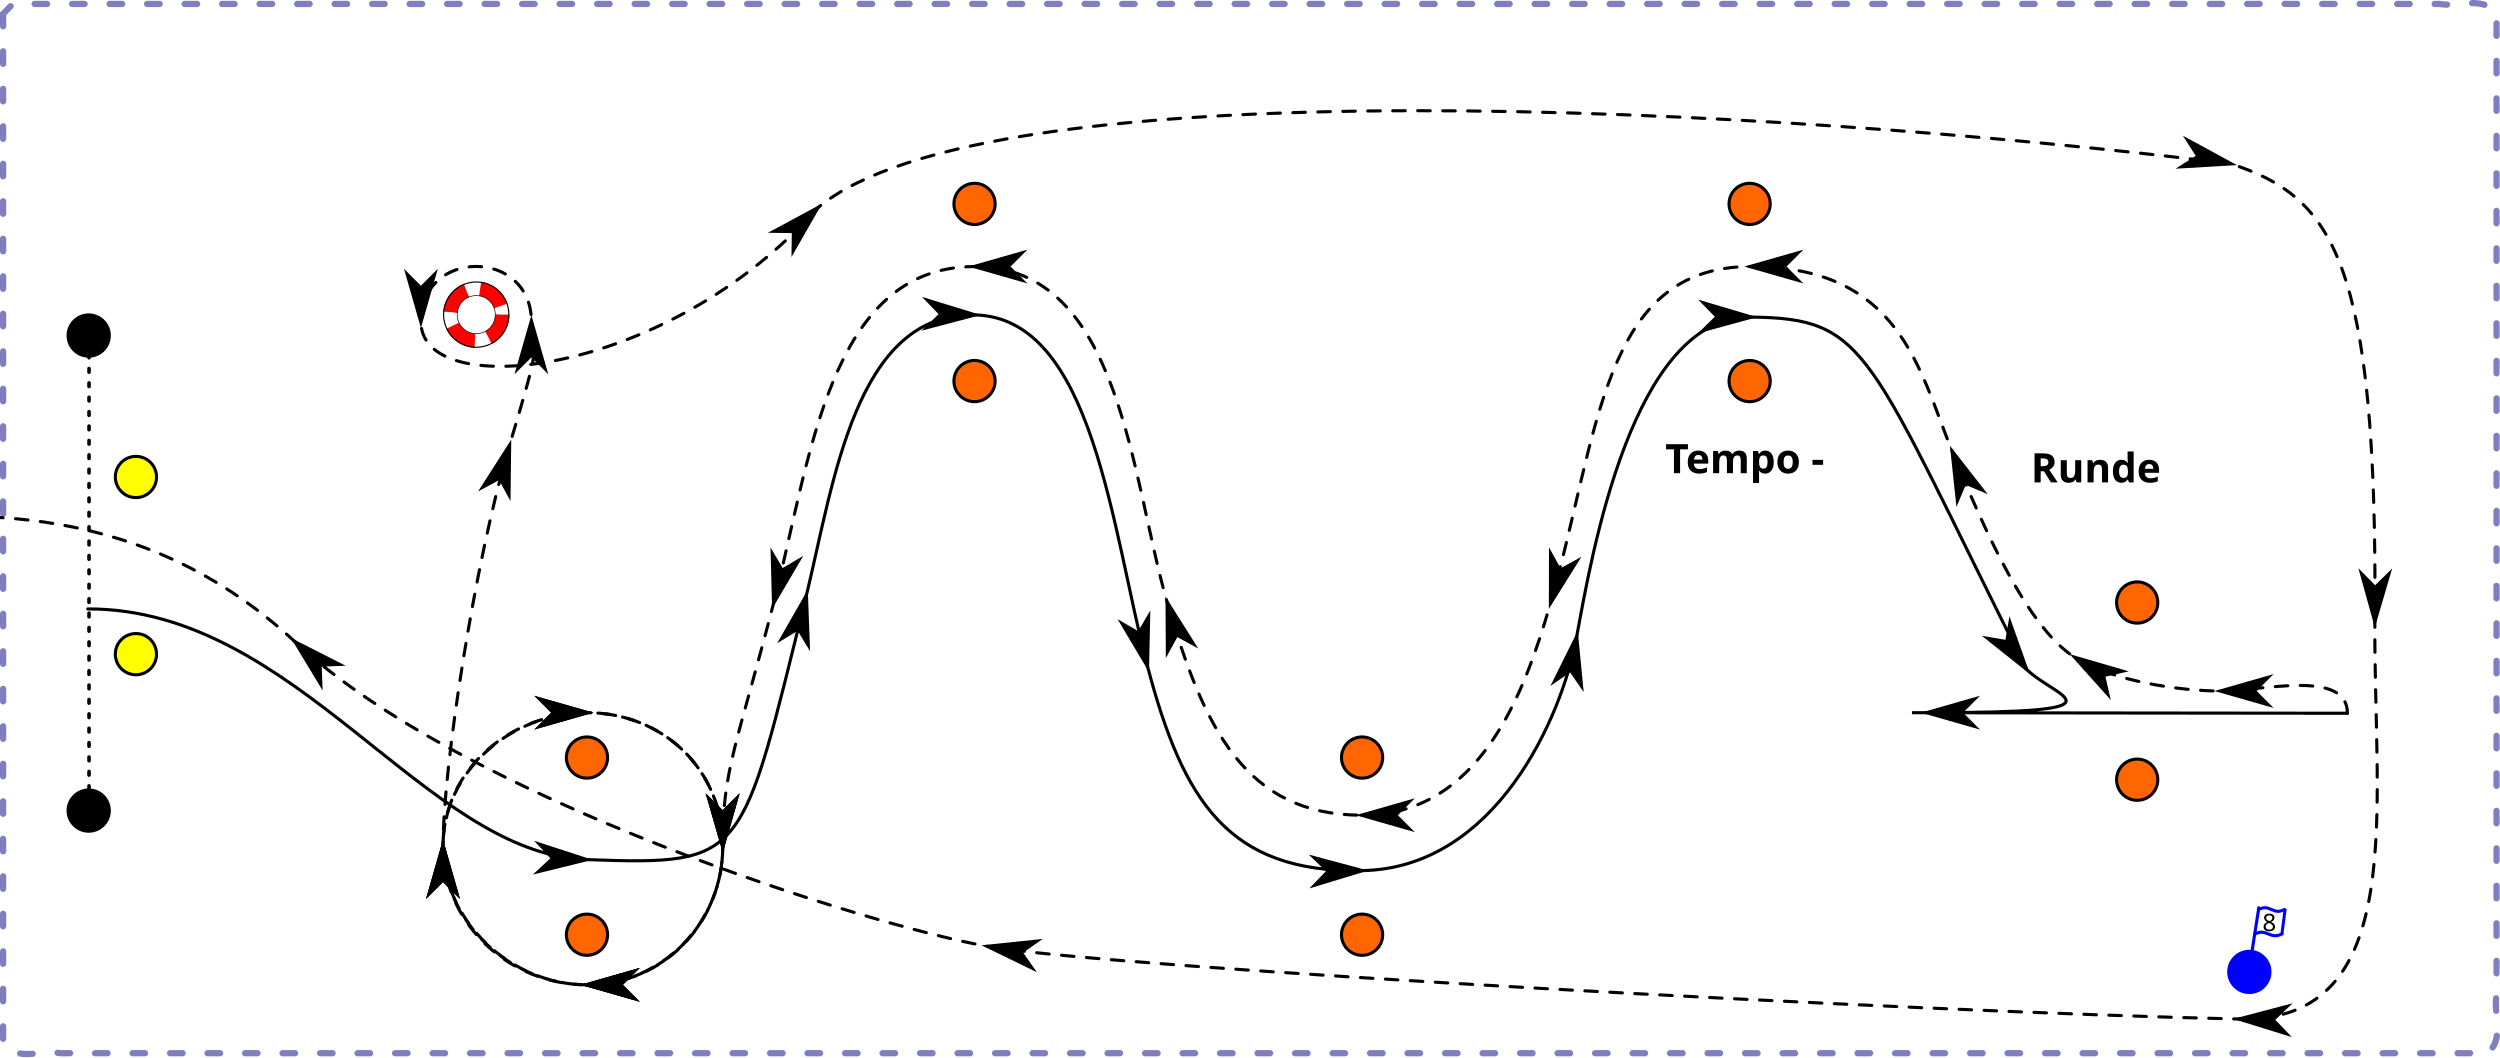
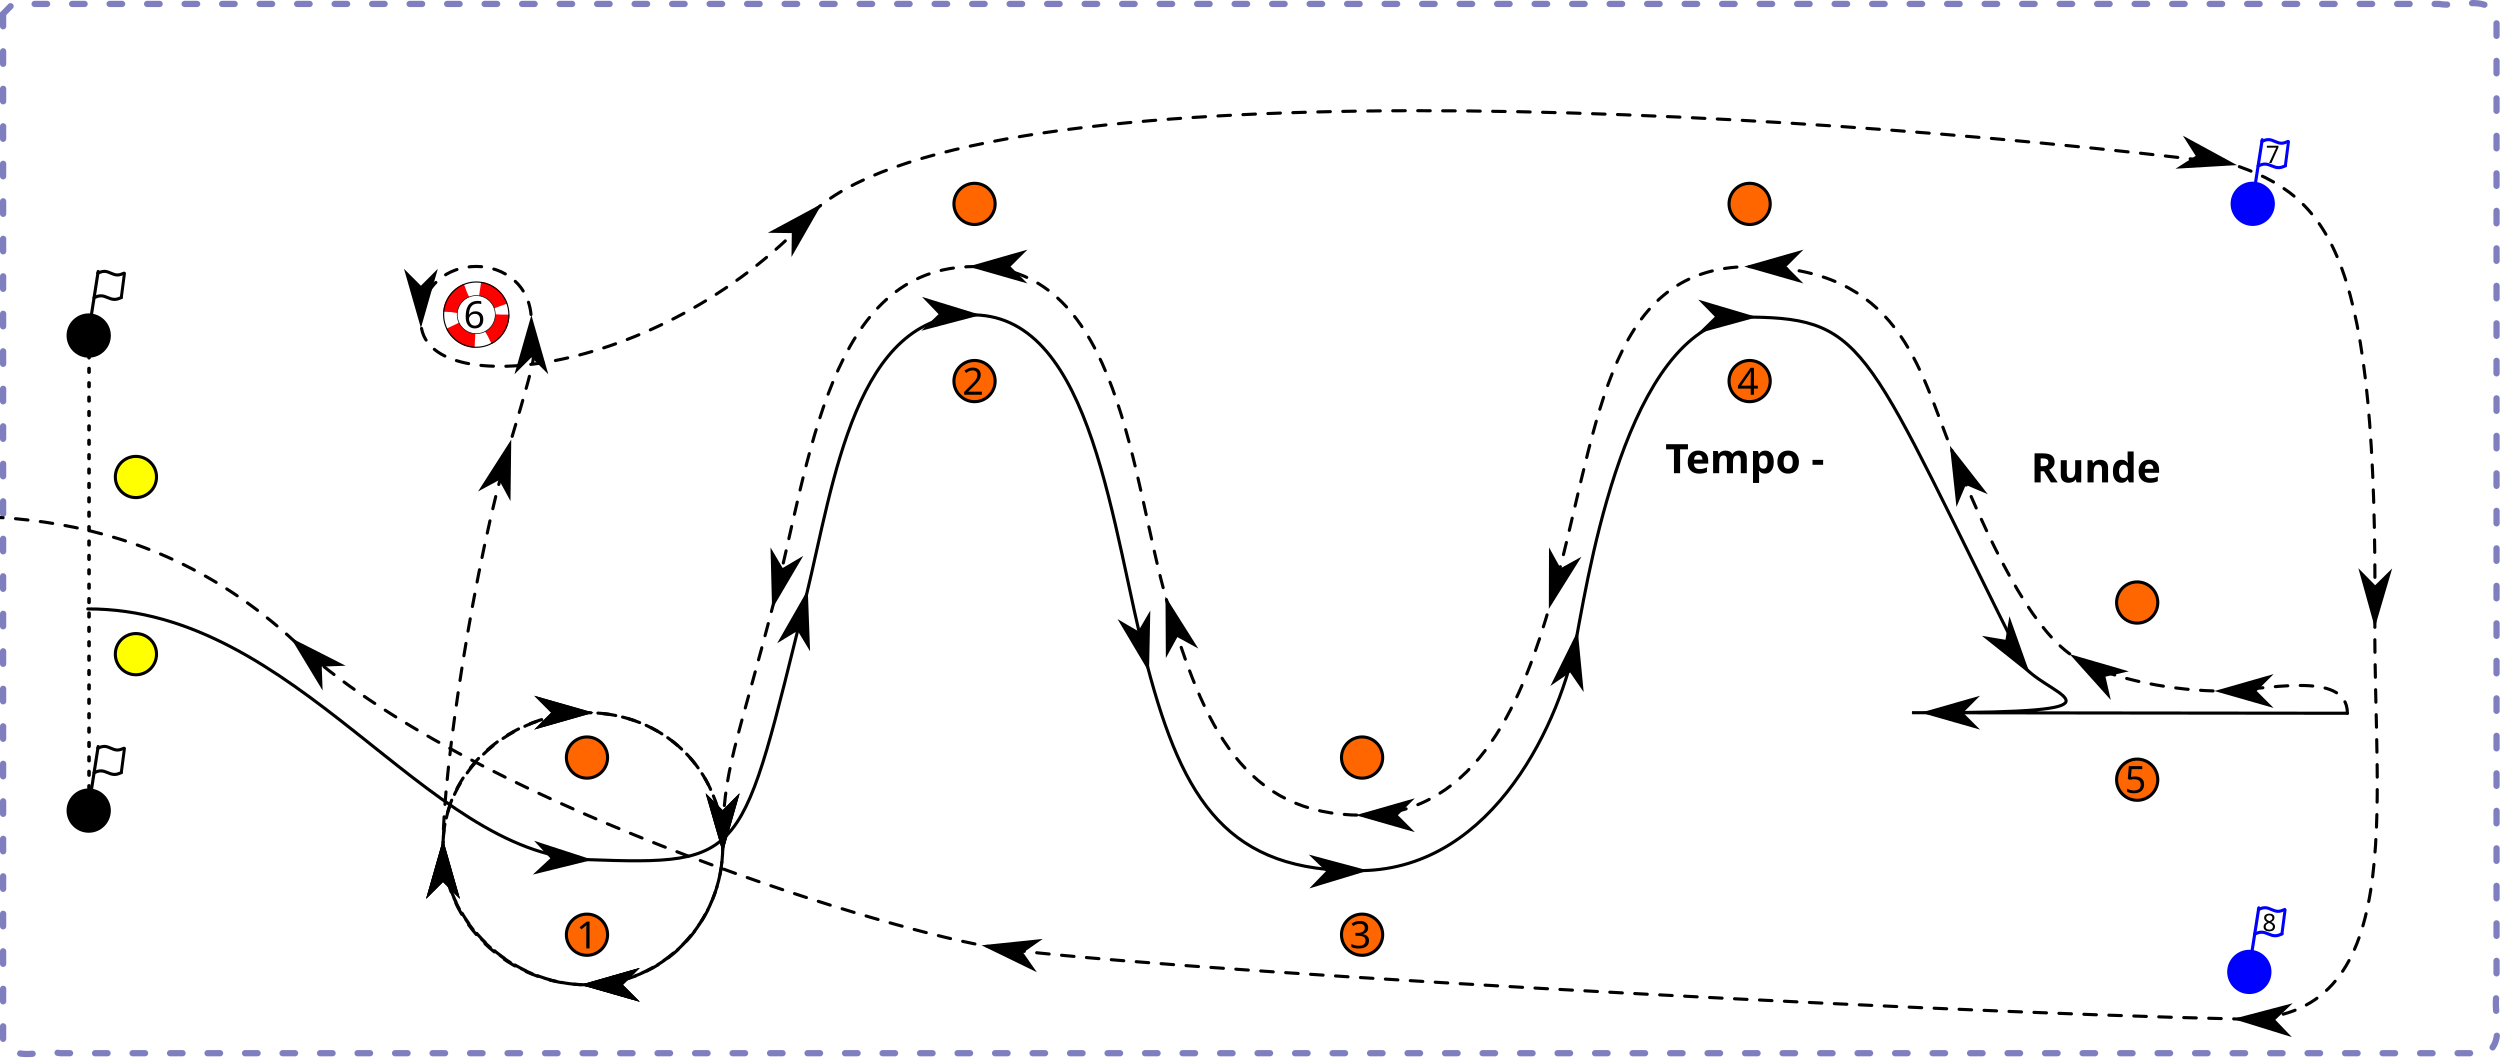
<svg xmlns="http://www.w3.org/2000/svg" version="1.0" id="svg3641" height="360.829" width="853.326" style="enable-background:new" xml:space="preserve">
  <defs id="arrows">
    <marker id="RazorWire" refX="0" refY="0" orient="auto" style="overflow:visible">
      <path id="path5527" style="fill:#34ff00;fill-opacity:1;fill-rule:evenodd;stroke:#34ff00;stroke-width:0.085pt;stroke-opacity:1" d="M 0.019,-0.632 V 0.595 L -6.621,2.568 H 9.113 L 2.979,0.595 V -0.632 L 9.166,-2.472 H -6.594 Z" />
    </marker>
    <marker orient="auto" refY="0" refX="0" id="Scissors" style="overflow:visible">
      <path id="schere" d="M 9.696,-3.847 C 8.661,-5.095 6.794,-5.052 5.4,-4.515 l -8.76,3.283 c -2.548,-1.394 -5.065,-0.995 -5.065,-1.673 0,-0.53 0.487,-0.414 0.414,-1.795 -0.07,-1.326 -1.454,-2.307 -2.763,-2.22 -1.309,-0.008 -2.666,0.995 -2.678,2.379 -0.098,1.393 1.074,2.688 2.461,2.779 1.624,0.242 4.499,-0.742 5.848,1.676 C -6.148,1.766 -7.931,1.771 -9.543,1.679 -10.882,1.602 -12.489,1.985 -13.128,3.301 c -0.617,1.261 -0.012,3.056 1.405,3.442 1.43,0.525 3.393,-0.138 3.733,-1.782 0.262,-1.267 -0.635,-1.862 -0.291,-2.322 0.26,-0.347 1.91,-0.146 4.85,-1.466 L 6.055,4.515 C 7.253,4.85 8.718,4.839 9.78,3.66 L -0.055,-0.057 Z M -9.832,-5.874 c 1.381,0.771 1.268,2.862 -0.167,3.268 -1.298,0.452 -2.956,-0.81 -2.542,-2.216 0.242,-1.154 1.764,-1.579 2.709,-1.052 z m 0.06,8.552 c 1.441,0.532 1.196,2.97 -0.269,3.298 -0.972,0.337 -2.361,-0.148 -2.459,-1.293 -0.189,-1.392 1.446,-2.65 2.728,-2.005 z" style="fill:#34ff00;fill-opacity:1;stroke:#34ff00;stroke-width:1.067;stroke-opacity:1" />
    </marker>
    <marker orient="auto" refY="0" refX="0" id="Legs" style="overflow:visible">
      <g id="g5494" transform="scale(-0.7)" style="fill:#34ff00;fill-opacity:1;stroke:#34ff00;stroke-opacity:1">
        <g id="g5496" transform="matrix(0,-1,-1,0,22.0892,22.73484)" style="fill:#34ff00;fill-opacity:1;stroke:#34ff00;stroke-opacity:1">
          <path id="path5498" d="m 22.636,22.054 c -7.371,5.036 -2.618,7.047 -6.23,14.339" style="fill:#34ff00;fill-opacity:1;fill-rule:evenodd;stroke:#34ff00;stroke-width:1.067pt;stroke-opacity:1" />
          <path id="path5500" d="m 22.825,21.918 c -1.451,8.904 3.772,9.355 4.805,14.747" style="fill:#34ff00;fill-opacity:1;fill-rule:evenodd;stroke:#34ff00;stroke-width:1.067pt;stroke-opacity:1" />
        </g>
        <path id="path5502" d="m -15.029,-7.181 -0.984,4.313 4.227,-1.305 z" style="fill:#34ff00;fill-opacity:1;fill-rule:evenodd;stroke:#34ff00;stroke-width:1.067pt;stroke-opacity:1" />
        <path id="path5504" d="m -16.23,4.861 1.999,3.946 2.418,-3.704 z" style="fill:#34ff00;fill-opacity:1;fill-rule:evenodd;stroke:#34ff00;stroke-width:1.067pt;stroke-opacity:1" />
      </g>
    </marker>
    <linearGradient id="linearGradient5477">
      <stop style="stop-color:#57e307;stop-opacity:1;" offset="0" id="stop5479" />
    </linearGradient>
    <marker style="overflow:visible" id="Arrow1Lend" refX="0" refY="0" orient="auto">
      <path style="fill-rule:evenodd;stroke:#000000;stroke-width:0.853pt;marker-start:none" d="M -10.667,0 -14.933,4.267 0,0 -14.933,-4.267 Z" id="path3104" />
    </marker>
    <marker style="overflow:visible" id="Arrow1Lstart" refX="0" refY="0" orient="auto">
      <path style="fill-rule:evenodd;stroke:#000000;stroke-width:0.853pt;marker-start:none" d="M 10.667,0 14.933,-4.267 0,0 14.933,4.267 Z" id="path3282" />
    </marker>
    <marker style="overflow:visible" id="Arrow1Lstart-7" refX="0" refY="0" orient="auto">
      <path style="fill-rule:evenodd;stroke:#000000;stroke-width:0.853pt;marker-start:none" d="M 10.667,0 14.933,-4.267 0,0 14.933,4.267 Z" id="path3282-4" />
    </marker>
    <marker style="overflow:visible" id="Arrow1Lend-6" refX="0" refY="0" orient="auto">
      <path style="fill-rule:evenodd;stroke:#000000;stroke-width:0.853pt;marker-start:none" d="M -10.667,0 -14.933,4.267 0,0 -14.933,-4.267 Z" id="path3104-0" />
    </marker>
  </defs>
  <g transform="translate(-215.4445,-435.3955)" style="display:inline" id="Parcours">
    <defs id="defs2076" />
    <g id="g1" />
    <g id="layer6" style="display:inline">
      <g transform="translate(18.94796,85.04597)" id="Zeitnahme" style="display:inline">
        <g id="g13156" transform="translate(-177.6378,-94.48819)">
          <path style="fill:#000000;fill-opacity:1;stroke:#000000;stroke-width:1.762" d="m 411.087,559.37 c 0,-3.685 -2.986,-6.678 -6.678,-6.678 -3.683,0 -6.678,2.987 -6.678,6.678 0,3.685 2.987,6.678 6.678,6.678 3.685,0 6.678,-2.987 6.678,-6.678 z" id="path13158" />
        </g>
        <g id="g13172" transform="translate(-177.6378,67.66194)">
          <path style="fill:#000000;fill-opacity:1;stroke:#000000;stroke-width:1.762" d="m 411.087,559.37 c 0,-3.685 -2.986,-6.678 -6.678,-6.678 -3.683,0 -6.678,2.987 -6.678,6.678 0,3.685 2.987,6.678 6.678,6.678 3.685,0 6.678,-2.987 6.678,-6.678 z" id="path13174" />
        </g>
        <path style="fill:none;stroke:#000000;stroke-width:1.228;stroke-linecap:round;stroke-linejoin:miter;stroke-miterlimit:4;stroke-dasharray:1.228, 3.684;stroke-dashoffset:0;stroke-opacity:1" d="m 226.886,466.315 c 0,23.379 0,46.759 0,70.138 0,19.991 0,67.885 0,87.271" id="path14169" />
      </g>
      <g transform="translate(113.4362,157.2769)" id="Tor1" style="display:inline;fill:#ff6600">
        <path style="fill:#ff6600;stroke:#000000;stroke-width:1.056" d="m 309.393,536.693 c 0,-3.883 -3.149,-7.032 -7.031,-7.032 -3.881,0 -7.031,3.148 -7.031,7.032 0,3.883 3.15,7.031 7.031,7.031 3.882,0 7.031,-3.147 7.031,-7.031 z" id="Tor1_innen" />
        <path style="fill:#ff6600;stroke:#000000;stroke-width:1.056" d="m 309.393,597.166 c 0,-3.883 -3.149,-7.032 -7.031,-7.032 -3.881,0 -7.031,3.148 -7.031,7.032 0,3.883 3.15,7.031 7.031,7.031 3.882,0 7.031,-3.147 7.031,-7.031 z" id="Tor1_aussen" />
      </g>
      <g transform="translate(226.8221,-31.69941)" id="Tor2" style="display:inline;fill:#ff6600">
        <path style="fill:#ff6600;stroke:#000000;stroke-width:1.056" d="m 328.291,536.693 c 0,-3.883 -3.149,-7.032 -7.031,-7.032 -3.881,0 -7.031,3.148 -7.031,7.032 0,3.883 3.15,7.031 7.031,7.031 3.882,0 7.031,-3.147 7.031,-7.031 z" id="Tor2_aussen" />
        <path style="fill:#ff6600;stroke:#000000;stroke-width:1.056" d="m 328.291,597.166 c 0,-3.883 -3.149,-7.032 -7.031,-7.032 -3.881,0 -7.031,3.148 -7.031,7.032 0,3.883 3.15,7.031 7.031,7.031 3.882,0 7.031,-3.147 7.031,-7.031 z" id="Tor2_innen" />
      </g>
      <g transform="translate(340.2078,157.2769)" id="Tor3" style="display:inline;fill:#ff6600">
        <path style="fill:#ff6600;stroke:#000000;stroke-width:1.056" d="m 347.189,536.693 c 0,-3.883 -3.149,-7.032 -7.031,-7.032 -3.881,0 -7.031,3.148 -7.031,7.032 0,3.883 3.15,7.031 7.031,7.031 3.882,0 7.031,-3.147 7.031,-7.031 z" id="Tor3_innen" />
        <path style="fill:#ff6600;stroke:#000000;stroke-width:1.056" d="m 347.189,597.166 c 0,-3.883 -3.149,-7.032 -7.031,-7.032 -3.881,0 -7.031,3.148 -7.031,7.032 0,3.883 3.15,7.031 7.031,7.031 3.882,0 7.031,-3.147 7.031,-7.031 z" id="Tor3_aussen" />
      </g>
      <g transform="translate(453.5935,-31.69941)" id="Tor4" style="display:inline;fill:#ff6600">
        <path style="fill:#ff6600;stroke:#000000;stroke-width:1.056" d="m 366.086,536.693 c 0,-3.883 -3.149,-7.032 -7.031,-7.032 -3.881,0 -7.031,3.148 -7.031,7.032 0,3.883 3.15,7.031 7.031,7.031 3.882,0 7.031,-3.147 7.031,-7.031 z" id="Tor4_aussen" />
        <path style="fill:#ff6600;stroke:#000000;stroke-width:1.056" d="m 366.086,597.166 c 0,-3.883 -3.149,-7.032 -7.031,-7.032 -3.881,0 -7.031,3.148 -7.031,7.032 0,3.883 3.15,7.031 7.031,7.031 3.882,0 7.031,-3.147 7.031,-7.031 z" id="Tor4_innen" />
      </g>
      <g transform="translate(566.9793,104.3635)" id="Tor5" style="display:inline;fill:#ff6600">
        <path style="fill:#ff6600;stroke:#000000;stroke-width:1.056" d="m 384.984,536.693 c 0,-3.883 -3.149,-7.032 -7.031,-7.032 -3.881,0 -7.031,3.148 -7.031,7.032 0,3.883 3.15,7.031 7.031,7.031 3.882,0 7.031,-3.147 7.031,-7.031 z" id="Tor5_oben" />
        <path style="fill:#ff6600;stroke:#000000;stroke-width:1.056" d="m 384.984,597.166 c 0,-3.883 -3.149,-7.032 -7.031,-7.032 -3.881,0 -7.031,3.148 -7.031,7.032 0,3.883 3.15,7.031 7.031,7.031 3.882,0 7.031,-3.147 7.031,-7.031 z" id="Tor5_unten" />
      </g>
      <g transform="translate(18.94796,138.3793)" id="Schikane" style="display:inline">
        <g style="fill:none" id="Ring">
          <ellipse id="path8826" style="fill:none;stroke:#ff0000;stroke-width:4.821;stroke-linecap:butt;stroke-linejoin:round;stroke-miterlimit:4;stroke-dasharray:9.643, 4.821;stroke-dashoffset:0;stroke-opacity:1" cx="359.055" cy="404.409" rx="8.928" ry="8.928" />
          <ellipse style="display:inline;fill:none;stroke:#000000;stroke-width:0.229;stroke-linecap:round;stroke-linejoin:round;stroke-miterlimit:4;stroke-dasharray:none;stroke-dashoffset:0;stroke-opacity:1" id="path3620" cx="359.055" cy="404.409" rx="6.5" ry="6.5" />
          <ellipse style="display:inline;fill:none;stroke:#000000;stroke-width:0.393;stroke-linecap:round;stroke-linejoin:round;stroke-miterlimit:4;stroke-dasharray:none;stroke-dashoffset:0;stroke-opacity:1" id="path2733" cx="359.055" cy="404.409" rx="11.142" ry="11.142" />
        </g>
      </g>
      <g transform="translate(-40.52031,61.51377)" id="Start+Ziel" style="display:inline">
        <path style="fill:#ffff00;stroke:#000000;stroke-width:1.056" d="m 309.393,536.693 c 0,-3.883 -3.149,-7.032 -7.031,-7.032 -3.881,0 -7.031,3.148 -7.031,7.032 0,3.883 3.15,7.031 7.031,7.031 3.882,0 7.031,-3.147 7.031,-7.031 z" id="Tor1_innen-7" />
        <path style="fill:#ffff00;stroke:#000000;stroke-width:1.056" d="m 309.393,597.166 c 0,-3.883 -3.149,-7.032 -7.031,-7.032 -3.881,0 -7.031,3.148 -7.031,7.032 0,3.883 3.15,7.031 7.031,7.031 3.882,0 7.031,-3.147 7.031,-7.031 z" id="Tor1_aussen-3" />
      </g>
    </g>
  </g>
+   <g transform="translate(-215.4445,-435.3955)" style="display:inline" id="ParcoursLabel">
+     <defs id="defs2832" />
+     <g id="g3113" style="display:inline">
+       <text xml:space="preserve" style="font-style:normal;font-weight:normal;font-size:12.8px;line-height:0%;font-family:'Arial Black';display:inline;fill:#000000;fill-opacity:1;stroke:none;stroke-width:1.067" x="373.691" y="547.37" id="text3034">
+         <tspan id="tspan3032" x="373.691" y="547.37" style="font-size:12.8px;line-height:1.25;stroke-width:1.067">6</tspan>
+       </text>
+       <text xml:space="preserve" style="font-style:normal;font-weight:normal;font-size:12.8px;line-height:0%;font-family:'Arial Black';display:inline;fill:#000000;fill-opacity:1;stroke:none;stroke-width:1.067" x="412.13" y="759.102" id="text3038">
+         <tspan id="tspan3036" x="412.13" y="759.102" style="font-size:12.8px;line-height:1.25;stroke-width:1.067">1</tspan>
+       </text>
+       <text xml:space="preserve" style="font-style:normal;font-weight:normal;font-size:12.8px;line-height:0%;font-family:'Arial Black';display:inline;fill:#000000;fill-opacity:1;stroke:none;stroke-width:1.067" x="808.383" y="570.125" id="text3042">
+         <tspan id="tspan3040" x="808.383" y="570.125" style="font-size:12.8px;line-height:1.25;stroke-width:1.067">4</tspan>
+       </text>
+       <text xml:space="preserve" style="font-style:normal;font-weight:normal;font-size:12.8px;line-height:0%;font-family:'Arial Black';display:inline;fill:#000000;fill-opacity:1;stroke:none;stroke-width:1.067" x="940.704" y="706.032" id="text3046">
+         <tspan id="tspan3044" x="940.704" y="706.032" style="font-size:12.8px;line-height:1.25;stroke-width:1.067">5</tspan>
+       </text>
+       <text xml:space="preserve" style="font-style:normal;font-weight:normal;font-size:12.8px;line-height:0%;font-family:'Arial Black';display:inline;fill:#000000;fill-opacity:1;stroke:none;stroke-width:1.067" x="676.131" y="759.024" id="text3050">
+         <tspan id="tspan3048" x="676.131" y="759.024" style="font-size:12.8px;line-height:1.25;stroke-width:1.067">3</tspan>
+       </text>
+       <g transform="translate(579.9631,-35.51099)" id="g3068" style="display:inline">
+         <path id="path3052" d="m 411.087,540.472 c 0,-3.685 -2.986,-6.678 -6.678,-6.678 -3.683,0 -6.678,2.987 -6.678,6.678 0,3.685 2.987,6.678 6.678,6.678 3.685,0 6.678,-2.987 6.678,-6.678 z" style="fill:#0000ff;fill-opacity:1;stroke:#0000ff;stroke-width:1.762" />
+         <g style="stroke:#0000ff" id="g3062">
+           <path id="path3054" d="m 407.511,519.18 c 0.372,-0.161 0.745,-0.325 1.117,-0.438 0.372,-0.114 0.744,-0.181 1.117,-0.181 0.372,0 0.744,0.063 1.117,0.181 0.372,0.113 0.744,0.273 1.116,0.438 0.369,0.16 0.745,0.321 1.117,0.434 0.369,0.114 0.745,0.181 1.117,0.181 0.368,0 0.745,-0.064 1.117,-0.181 0.368,-0.113 0.744,-0.274 1.117,-0.434" style="fill:none;stroke:#0000ff;stroke-width:1.052;stroke-linecap:round;stroke-linejoin:round" />
+           <path id="path3056" d="m 407.643,518.601 -2.7,17.3 v 0.258 0" style="fill:none;stroke:#0000ff;stroke-width:1.067;stroke-linecap:round;stroke-linejoin:round" />
+           <path id="path3058" d="m 406.246,527.522 c 0.384,-0.158 0.775,-0.317 1.163,-0.429 0.383,-0.113 0.775,-0.179 1.163,-0.179 0.383,0 0.774,0.062 1.163,0.179 0.387,0.112 0.774,0.271 1.163,0.429 0.387,0.159 0.774,0.317 1.162,0.433 0.388,0.109 0.775,0.175 1.163,0.175 0.388,0 0.775,-0.062 1.163,-0.175 0.387,-0.112 0.775,-0.271 1.163,-0.433" style="fill:none;stroke:#0000ff;stroke-width:1.067;stroke-linecap:round;stroke-linejoin:round" />
+           <path id="path3060" d="m 416.604,519.31 -1.039,7.969 v 0.12 0" style="fill:none;stroke:#0000ff;stroke-width:1.024;stroke-linecap:round" />
+         </g>
+         <text xml:space="preserve" style="font-style:normal;font-weight:normal;font-size:12.8px;line-height:0%;font-family:'Arial Black';fill:#000000;fill-opacity:1;stroke:none;stroke-width:1.067" x="408.873" y="526.543" id="text3066">
+           <tspan id="tspan3064" x="408.873" y="526.543" style="font-size:8.242px;line-height:1.25;stroke-width:1.067">7</tspan>
+         </text>
+       </g>
+       <text xml:space="preserve" style="font-style:normal;font-weight:normal;font-size:12.8px;line-height:0%;font-family:'Arial Black';display:inline;fill:#000000;fill-opacity:1;stroke:none;stroke-width:1.067" x="543.926" y="570.125" id="text3090">
+         <tspan id="tspan3088" x="543.926" y="570.125" style="font-size:12.8px;line-height:1.25;stroke-width:1.067">2</tspan>
+       </text>
+       <g id="g3100">
+         <path id="path3092" d="m 248.821,528.636 c 0.372,-0.161 0.745,-0.325 1.117,-0.438 0.372,-0.114 0.744,-0.181 1.117,-0.181 0.372,0 0.744,0.063 1.117,0.181 0.372,0.113 0.744,0.273 1.116,0.438 0.369,0.16 0.745,0.321 1.117,0.434 0.369,0.114 0.745,0.181 1.117,0.181 0.368,0 0.745,-0.064 1.117,-0.181 0.368,-0.113 0.744,-0.274 1.117,-0.434" style="display:inline;fill:none;stroke:#000000;stroke-width:1.052;stroke-linecap:round;stroke-linejoin:round" />
+         <path id="path3094" d="m 248.953,528.057 -2.7,17.3 v 0.258 0" style="display:inline;fill:none;stroke:#000000;stroke-width:1.067;stroke-linecap:round;stroke-linejoin:round" />
+         <path id="path3096" d="m 247.556,536.977 c 0.384,-0.158 0.775,-0.317 1.163,-0.429 0.383,-0.113 0.775,-0.179 1.163,-0.179 0.383,0 0.774,0.062 1.163,0.179 0.387,0.112 0.774,0.271 1.163,0.429 0.387,0.159 0.774,0.317 1.162,0.433 0.388,0.109 0.775,0.175 1.163,0.175 0.388,0 0.775,-0.062 1.163,-0.175 0.387,-0.112 0.775,-0.271 1.163,-0.433" style="display:inline;fill:none;stroke:#000000;stroke-width:1.067;stroke-linecap:round;stroke-linejoin:round" />
+         <path id="path3098" d="m 257.914,528.766 -1.039,7.969 v 0.12 0" style="display:inline;fill:none;stroke:#000000;stroke-width:1.024;stroke-linecap:round" />
+       </g>
+       <g id="g3111">
+         <path id="path3102" d="m 248.821,690.786 c 0.372,-0.161 0.745,-0.325 1.117,-0.438 0.372,-0.114 0.744,-0.181 1.117,-0.181 0.372,0 0.744,0.063 1.117,0.181 0.372,0.113 0.744,0.273 1.116,0.438 0.369,0.16 0.745,0.321 1.117,0.434 0.369,0.114 0.745,0.181 1.117,0.181 0.368,0 0.745,-0.064 1.117,-0.181 0.368,-0.113 0.744,-0.274 1.117,-0.434" style="display:inline;fill:none;stroke:#000000;stroke-width:1.052;stroke-linecap:round;stroke-linejoin:round" />
+         <path id="path3105" d="m 248.953,690.207 -2.7,17.3 v 0.258 0" style="display:inline;fill:none;stroke:#000000;stroke-width:1.067;stroke-linecap:round;stroke-linejoin:round" />
+         <path id="path3107" d="m 247.556,699.127 c 0.384,-0.158 0.775,-0.317 1.163,-0.429 0.383,-0.113 0.775,-0.179 1.163,-0.179 0.383,0 0.774,0.062 1.163,0.179 0.387,0.112 0.774,0.271 1.163,0.429 0.387,0.159 0.774,0.317 1.162,0.433 0.388,0.109 0.775,0.175 1.163,0.175 0.388,0 0.775,-0.062 1.163,-0.175 0.387,-0.112 0.775,-0.271 1.163,-0.433" style="display:inline;fill:none;stroke:#000000;stroke-width:1.067;stroke-linecap:round;stroke-linejoin:round" />
+         <path id="path3109" d="m 257.914,690.916 -1.039,7.969 v 0.12 0" style="display:inline;fill:none;stroke:#000000;stroke-width:1.024;stroke-linecap:round" />
+       </g>
+     </g>
+   </g>
  <g transform="translate(363.3543,-208.7303)" id="SpeedbojeKlasse7" style="display:inline;enable-background:new">
    <path id="path2174" d="m 411.087,540.472 c 0,-3.685 -2.986,-6.678 -6.678,-6.678 -3.683,0 -6.678,2.987 -6.678,6.678 0,3.685 2.987,6.678 6.678,6.678 3.685,0 6.678,-2.987 6.678,-6.678 z" style="fill:#0000ff;fill-opacity:1;stroke:#0000ff;stroke-width:1.762" />
    <g style="fill:none;stroke:#0000ff" id="g2184">
      <path id="path2176" d="m 407.511,519.18 c 0.372,-0.161 0.745,-0.325 1.117,-0.438 0.372,-0.114 0.744,-0.181 1.117,-0.181 0.372,0 0.744,0.063 1.117,0.181 0.372,0.113 0.744,0.273 1.116,0.438 0.369,0.16 0.745,0.321 1.117,0.434 0.369,0.114 0.745,0.181 1.117,0.181 0.368,0 0.745,-0.064 1.117,-0.181 0.368,-0.113 0.744,-0.274 1.117,-0.434" style="fill:none;stroke:#0000ff;stroke-width:1.052;stroke-linecap:round;stroke-linejoin:round" />
      <path id="path2178" d="m 407.643,518.601 -2.7,17.3 v 0.258 0" style="fill:none;stroke:#0000ff;stroke-width:1.067;stroke-linecap:round;stroke-linejoin:round" />
      <path id="path2180" d="m 406.246,527.522 c 0.384,-0.158 0.775,-0.317 1.163,-0.429 0.383,-0.113 0.775,-0.179 1.163,-0.179 0.383,0 0.774,0.062 1.163,0.179 0.387,0.112 0.774,0.271 1.163,0.429 0.387,0.159 0.774,0.317 1.162,0.433 0.388,0.109 0.775,0.175 1.163,0.175 0.388,0 0.775,-0.062 1.163,-0.175 0.387,-0.112 0.775,-0.271 1.163,-0.433" style="fill:none;stroke:#0000ff;stroke-width:1.067;stroke-linecap:round;stroke-linejoin:round" />
      <path id="path2182" d="m 416.604,519.31 -1.039,7.969 v 0.12 0" style="fill:none;stroke:#0000ff;stroke-width:1.024;stroke-linecap:round" />
    </g>
    <text xml:space="preserve" style="font-style:normal;font-weight:normal;font-size:12.8px;line-height:0%;font-family:'Arial Black';fill:#000000;fill-opacity:1;stroke:none;stroke-width:1.067" x="408.873" y="526.543" id="text2188">
      <tspan id="tspan2186" x="408.873" y="526.543" style="font-size:8.242px;line-height:1.25;stroke-width:1.067">8</tspan>
    </text>
  </g>
  <g id="Klasse7_rc2" style="display:inline" transform="translate(-215.4445,-435.3955)">
    <path style="display:inline;fill:none;stroke:#000000;stroke-width:1.066;stroke-linecap:round;stroke-linejoin:round;stroke-miterlimit:4;stroke-dasharray:4.263, 4.263;stroke-dashoffset:0;stroke-opacity:1;marker-start:none;marker-mid:url(#Arrow1Lstart);marker-end:none" d="m 169.627,612.629 c 24.841,0 89.242,-11.354 146.676,41.981 57.434,53.335 194.986,96.544 236.341,103.831 41.355,7.287 314.426,22.355 427.214,24.787 58.227,1.256 45.727,-72.813 46.201,-135.848 0.934,-124.03 -14.615,-144.774 -49.215,-156.108 -158.201,-19.565 -424.336,-33.736 -482.38,15.151 -51.328,57.862 -135.352,66.6 -135.352,38.727 0,-25.079 37.712,-25.079 37.712,0 0,15.274 4.503,2.236 -7.509,42.396 -12.012,40.159 -22.661,110.333 -22.663,136.631 -0.002,25.87 23.429,47.369 49.146,47.369 25.717,0 46.349,-21 46.349,-47.333 0,-26.333 -20.632,-45.56 -46.349,-45.56 -25.717,0 -49.143,19.227 -49.143,45.525 0,26.298 23.427,47.369 49.143,47.369 25.717,0 46.511,-21.463 46.349,-47.369 -0.162,-25.905 4.927,-34.694 17.386,-83.061 12.459,-48.205 18.661,-114.738 68.614,-114.738 49.951,0 53.378,72.457 65.733,114.738 12.355,42.281 26.346,72.534 66.486,72.534 40.14,0 55.394,-41.478 64.356,-72.534 16.463,-57.048 17.376,-114.738 68.292,-114.738 50.916,0 57.354,34.881 68.821,63.194 16.312,40.274 29.187,62.268 41.921,70.278 12.734,8.01 35.576,11.412 49.734,11.412 13.99,0 43.19,-7.596 43.19,7.587" id="path3310" />
    <path style="display:inline;fill:none;stroke:#000000;stroke-width:1.067;stroke-linecap:round;stroke-linejoin:round;stroke-miterlimit:4;stroke-dashoffset:0;stroke-opacity:1;marker-start:none;marker-mid:url(#Arrow1Lstart);marker-end:none" d="m 1016.681,678.851 c 0,0 -181.32,-0.198 -143.404,-0.198 71.653,0 43.372,-5.128 33.803,-14.92 -54.824,-109.218 -53.653,-119.673 -94.066,-120.105 -40.413,-0.433 -54.324,81.519 -59.43,109.238 -5.106,27.719 -27.807,78.951 -73.317,79.705 -45.51,0.754 -60.986,-23.578 -73.189,-69.9 -12.203,-46.322 -18.343,-118.973 -59.026,-119.797 -40.683,-0.824 -47.992,57.187 -57.414,95.945 -22.459,90.358 -20.057,91.969 -75.111,89.98 -55.054,-1.989 -98.673,-85.73 -170.121,-85.558" id="path3312" />
    <path style="display:inline;fill:none;stroke:#000000;stroke-width:1.067;stroke-linecap:round;stroke-linejoin:round;stroke-miterlimit:4;stroke-dasharray:4.267, 4.267;stroke-dashoffset:3.8;stroke-opacity:1;marker-start:none;marker-mid:url(#Arrow1Lstart);marker-end:none" d="m 462.148,724.213 c 0,-26.333 -20.632,-45.56 -46.349,-45.56 -25.717,0 -49.143,19.827 -49.143,45.56 0,26.47 22.661,47.333 49.143,47.333 26.47,0 46.349,-21.463 46.349,-47.333 z" id="path3314" />
    <text xml:space="preserve" style="font-style:normal;font-weight:normal;font-size:12.8px;line-height:0%;font-family:Verdana;display:inline;fill:#e6e6e6;fill-opacity:1;stroke:none;stroke-width:1.067" x="243.389" y="876.114" id="text3316">
      <tspan x="243.389" y="876.114" id="tspan3318" style="font-size:19.2px;line-height:1.25;stroke-width:1.067">Ablegen - Startlinie - in den Parcours, d.h. außen um die Tore 1 - 2 - 3 - 4 -</tspan>
      <tspan x="243.389" y="900.114" id="tspan3320" style="font-size:19.2px;line-height:1.25;stroke-width:1.067">rückwärts durch das Tor 5 - vorwärts wieder in den Parcours, d.h. durch die Tore</tspan>
      <tspan x="243.389" y="924.114" id="tspan3322" style="font-size:19.2px;line-height:1.25;stroke-width:1.067">4 - 3 - 2 - schnelle Umkreisung des Tores 1 (das Tor 1 bleibt an der Steuerbordseite!) -</tspan>
      <tspan x="243.389" y="948.114" id="tspan3324" style="font-size:19.2px;line-height:1.25;stroke-width:1.067">Schikane an der Tonne 6 - Temporunde: <tspan style="font-weight:bold;font-size:19.2px;fill:#e6e6e6;stroke-width:1.067" id="tspan3326">außen</tspan> an den Toren 2 und 4, um die</tspan>
      <tspan x="243.389" y="972.114" id="tspan3328" style="font-size:19.2px;line-height:1.25;stroke-width:1.067">Tonne 7, <tspan style="font-weight:bold;font-size:19.2px;fill:#e6e6e6;stroke-width:1.067" id="tspan3330">innen</tspan> an den Toren 4 und 2 vorbei - Ziellinie - anlegen.</tspan>
    </text>
    <g id="g3332" transform="translate(18.94796,138.3793)">
      <text id="text3334" y="458.537" x="764.899" style="font-style:normal;font-weight:bold;font-size:12.8px;line-height:0%;font-family:Verdana;fill:#000000;fill-opacity:1;stroke:none;stroke-width:1.067" xml:space="preserve">
        <tspan y="458.537" x="764.899" id="tspan3336" style="font-size:13.867px;line-height:1.25;stroke-width:1.067">Tempo -</tspan>
      </text>
      <text id="text3338" y="461.668" x="889.699" style="font-style:normal;font-weight:bold;font-size:12.8px;line-height:0%;font-family:Verdana;fill:#000000;fill-opacity:1;stroke:none;stroke-width:1.067" xml:space="preserve">
        <tspan y="461.668" x="889.699" id="tspan3340" style="font-size:13.867px;line-height:1.25;stroke-width:1.067">Runde</tspan>
      </text>
    </g>
    <text xml:space="preserve" style="font-style:normal;font-weight:normal;font-size:12.8px;line-height:0%;font-family:Verdana;text-align:center;text-anchor:middle;display:inline;fill:#000000;fill-opacity:1;stroke:none;stroke-width:1.067" x="595.582" y="328.002" id="text3342">
      <tspan id="tspan3344" x="595.582" y="328.002" style="font-weight:bold;font-size:38.4px;line-height:1.25;text-align:center;text-anchor:middle;stroke-width:1.067">DMYV-Jugend</tspan>
      <tspan x="595.582" y="376.002" style="font-weight:bold;font-size:38.4px;line-height:1.25;text-align:center;text-anchor:middle;stroke-width:1.067" id="tspan3346">Motorboot-Slalom</tspan>
      <tspan x="595.582" y="424.002" id="tspan3348" style="font-weight:bold;font-size:38.4px;line-height:1.25;text-align:center;text-anchor:middle;stroke-width:1.067">Klasse 7 rc2</tspan>
    </text>
  </g>
  <g id="Export_Area" style="display:inline;opacity:1" transform="translate(-180.8124,-194.4877)">
    <path style="display:inline;opacity:0.5;fill:none;fill-opacity:1;fill-rule:nonzero;stroke:#000080;stroke-width:2.133;stroke-linecap:round;stroke-linejoin:miter;stroke-miterlimit:4;stroke-dasharray:4.267, 8.533;stroke-dashoffset:0;stroke-opacity:1" d="m 181.879,199.201 c 0,117.134 0,234.268 0,351.402 4.38,6.419 13.104,2.145 19.592,3.374 276.059,0 552.117,0 828.176,0 6.295,-4.466 2.103,-13.361 3.309,-19.977 0,-111.6 0,-223.2 0,-334.8 -4.38,-6.419 -13.104,-2.145 -19.592,-3.374 -276.059,0 -552.117,0 -828.176,0 -1.103,1.125 -2.206,2.25 -3.309,3.374 z" id="rect4816" />
    <g id="g2" />
    <g id="g3" />
  </g>
</svg>
